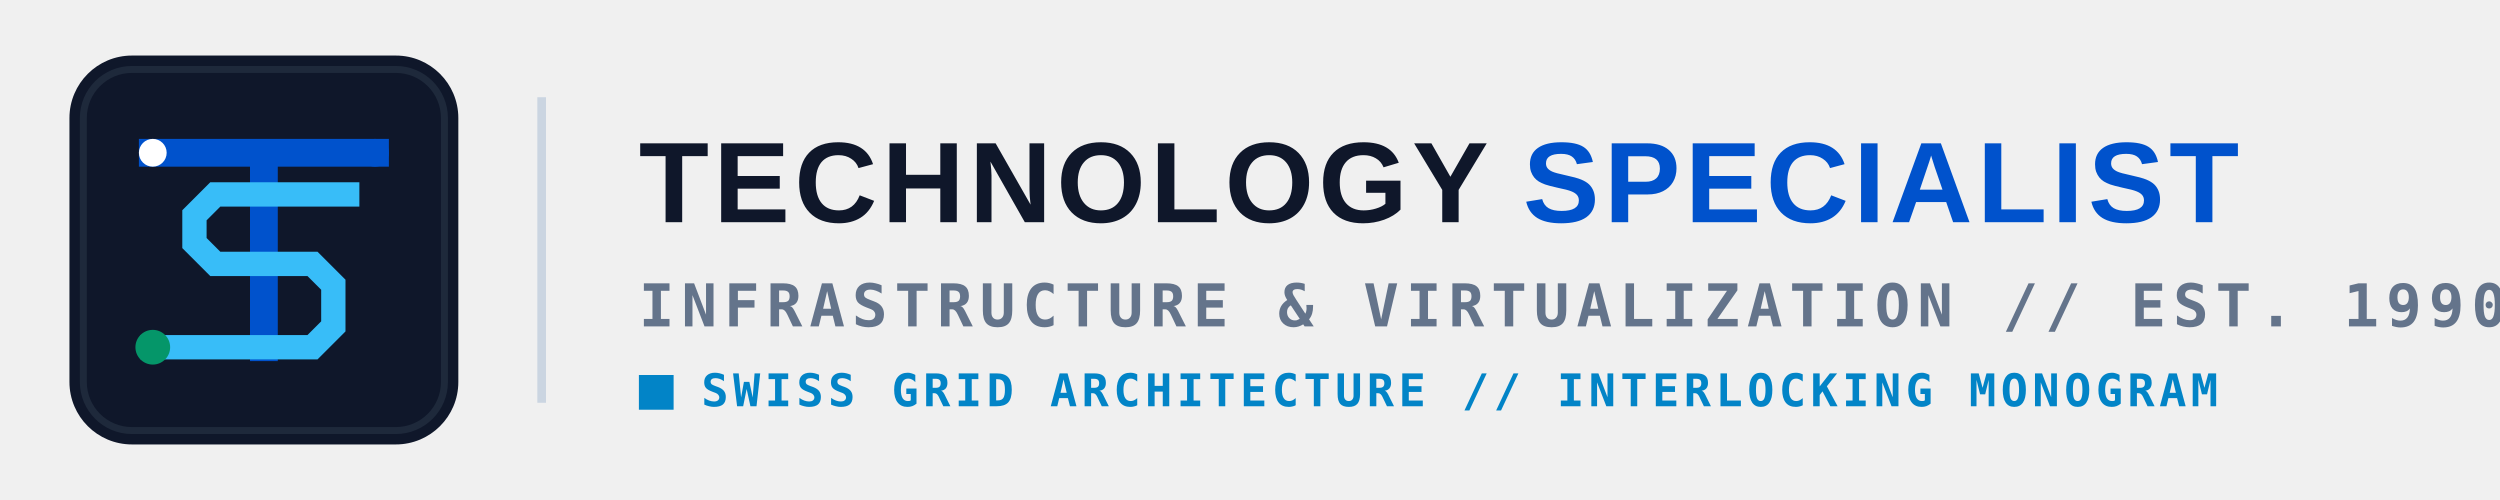
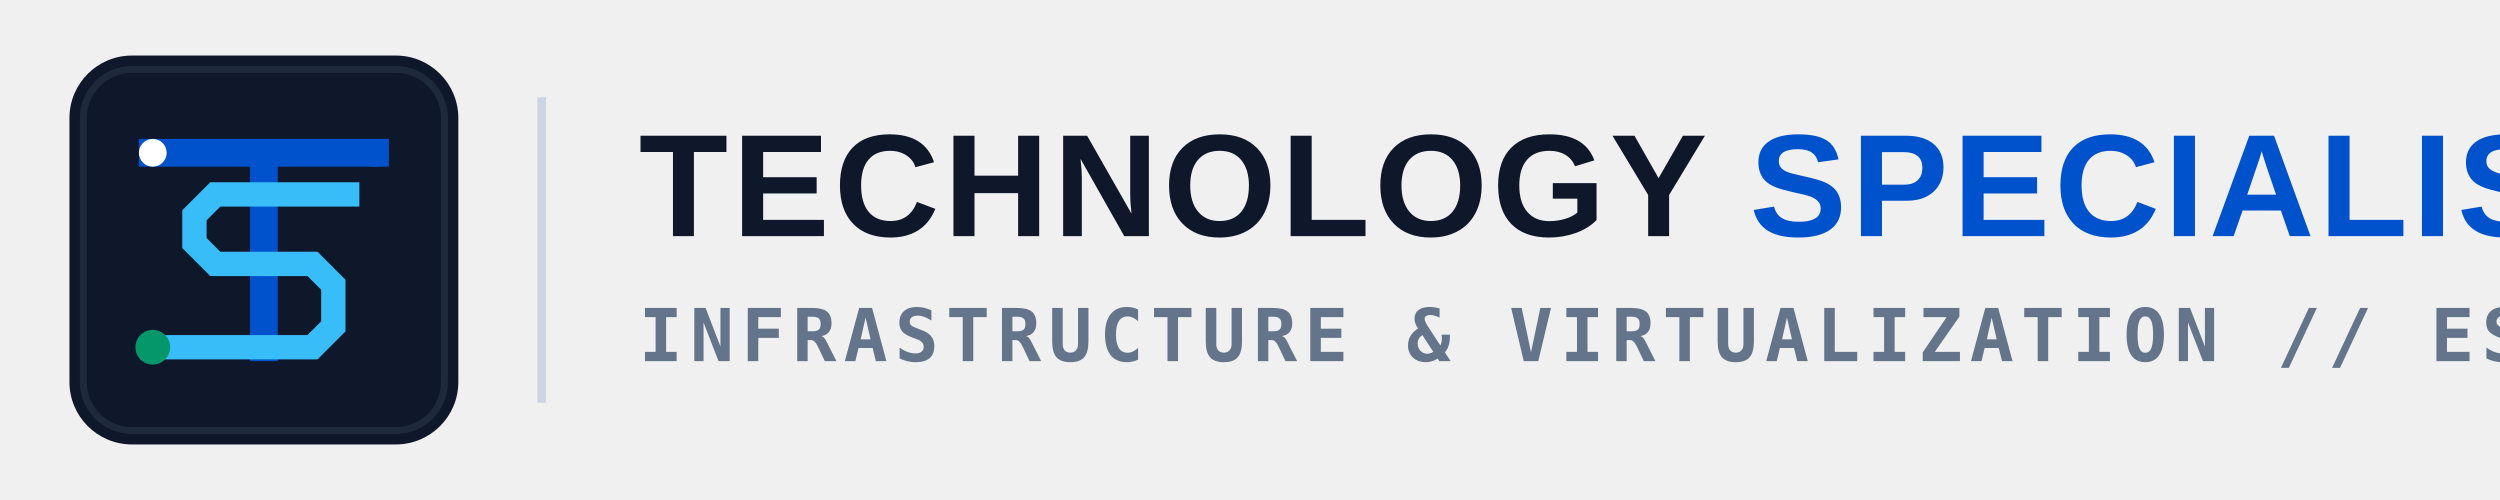
<svg xmlns="http://www.w3.org/2000/svg" viewBox="0 0 360 72" fill="none">
  <g transform="translate(10, 8)">
    <rect width="56" height="56" rx="9" fill="#0F172A" />
    <rect x="2" y="2" width="52" height="52" rx="7" stroke="#1E293B" stroke-width="1" />
    <path d="M 12 14 H 44 M 28 14 V 42" stroke="#0052CC" stroke-width="4" stroke-linecap="square" />
    <path d="M 40 20 H 21 L 18 23 V 27 L 21 30 H 35 L 38 33 V 39 L 35 42 H 12" stroke="#38BDF8" stroke-width="3.5" stroke-linecap="square" stroke-linejoin="miter" />
    <circle cx="12" cy="14" r="2" fill="#FFFFFF" />
    <circle cx="44" cy="14" r="2" fill="#0052CC" />
    <circle cx="12" cy="42" r="2.5" fill="#059669" />
  </g>
  <line x1="78" y1="14" x2="78" y2="58" stroke="#CBD5E1" stroke-width="1.25" />
-   <text x="92" y="32" font-family="'Space Grotesk', 'Segoe UI', -apple-system, system-ui, Arial, sans-serif" font-size="16.5" font-weight="800" letter-spacing="0.04em" fill="#0F172A">TECHNOLOGY <tspan fill="#0052CC">SPECIALIST</tspan>
+   <text x="92" y="34" font-family="'Space Grotesk', 'Segoe UI', -apple-system, system-ui, Arial, sans-serif" font-size="21" font-weight="800" letter-spacing="0.03em" fill="#0F172A">TECHNOLOGY <tspan fill="#0052CC">SPECIALIST</tspan>
  </text>
-   <text x="92" y="47" font-family="'JetBrains Mono', 'Consolas', 'SF Mono', monospace" font-size="8.5" font-weight="600" letter-spacing="0.12em" fill="#64748B">INFRASTRUCTURE &amp; VIRTUALIZATION // EST. 1990</text>
-   <g transform="translate(92, 54)">
-     <rect width="5" height="5" fill="#0284C7" />
-     <text x="9" y="4.5" font-family="'JetBrains Mono', 'Consolas', monospace" font-size="6.5" font-weight="700" fill="#0284C7" letter-spacing="0.1em">SWISS GRID ARCHITECTURE // INTERLOCKING MONOGRAM</text>
-   </g>
+   <text x="92" y="52" font-family="'JetBrains Mono', 'Consolas', 'SF Mono', monospace" font-size="10.5" font-weight="600" letter-spacing="0.1em" fill="#64748B">INFRASTRUCTURE &amp; VIRTUALIZATION // EST. 1990</text>
</svg>
